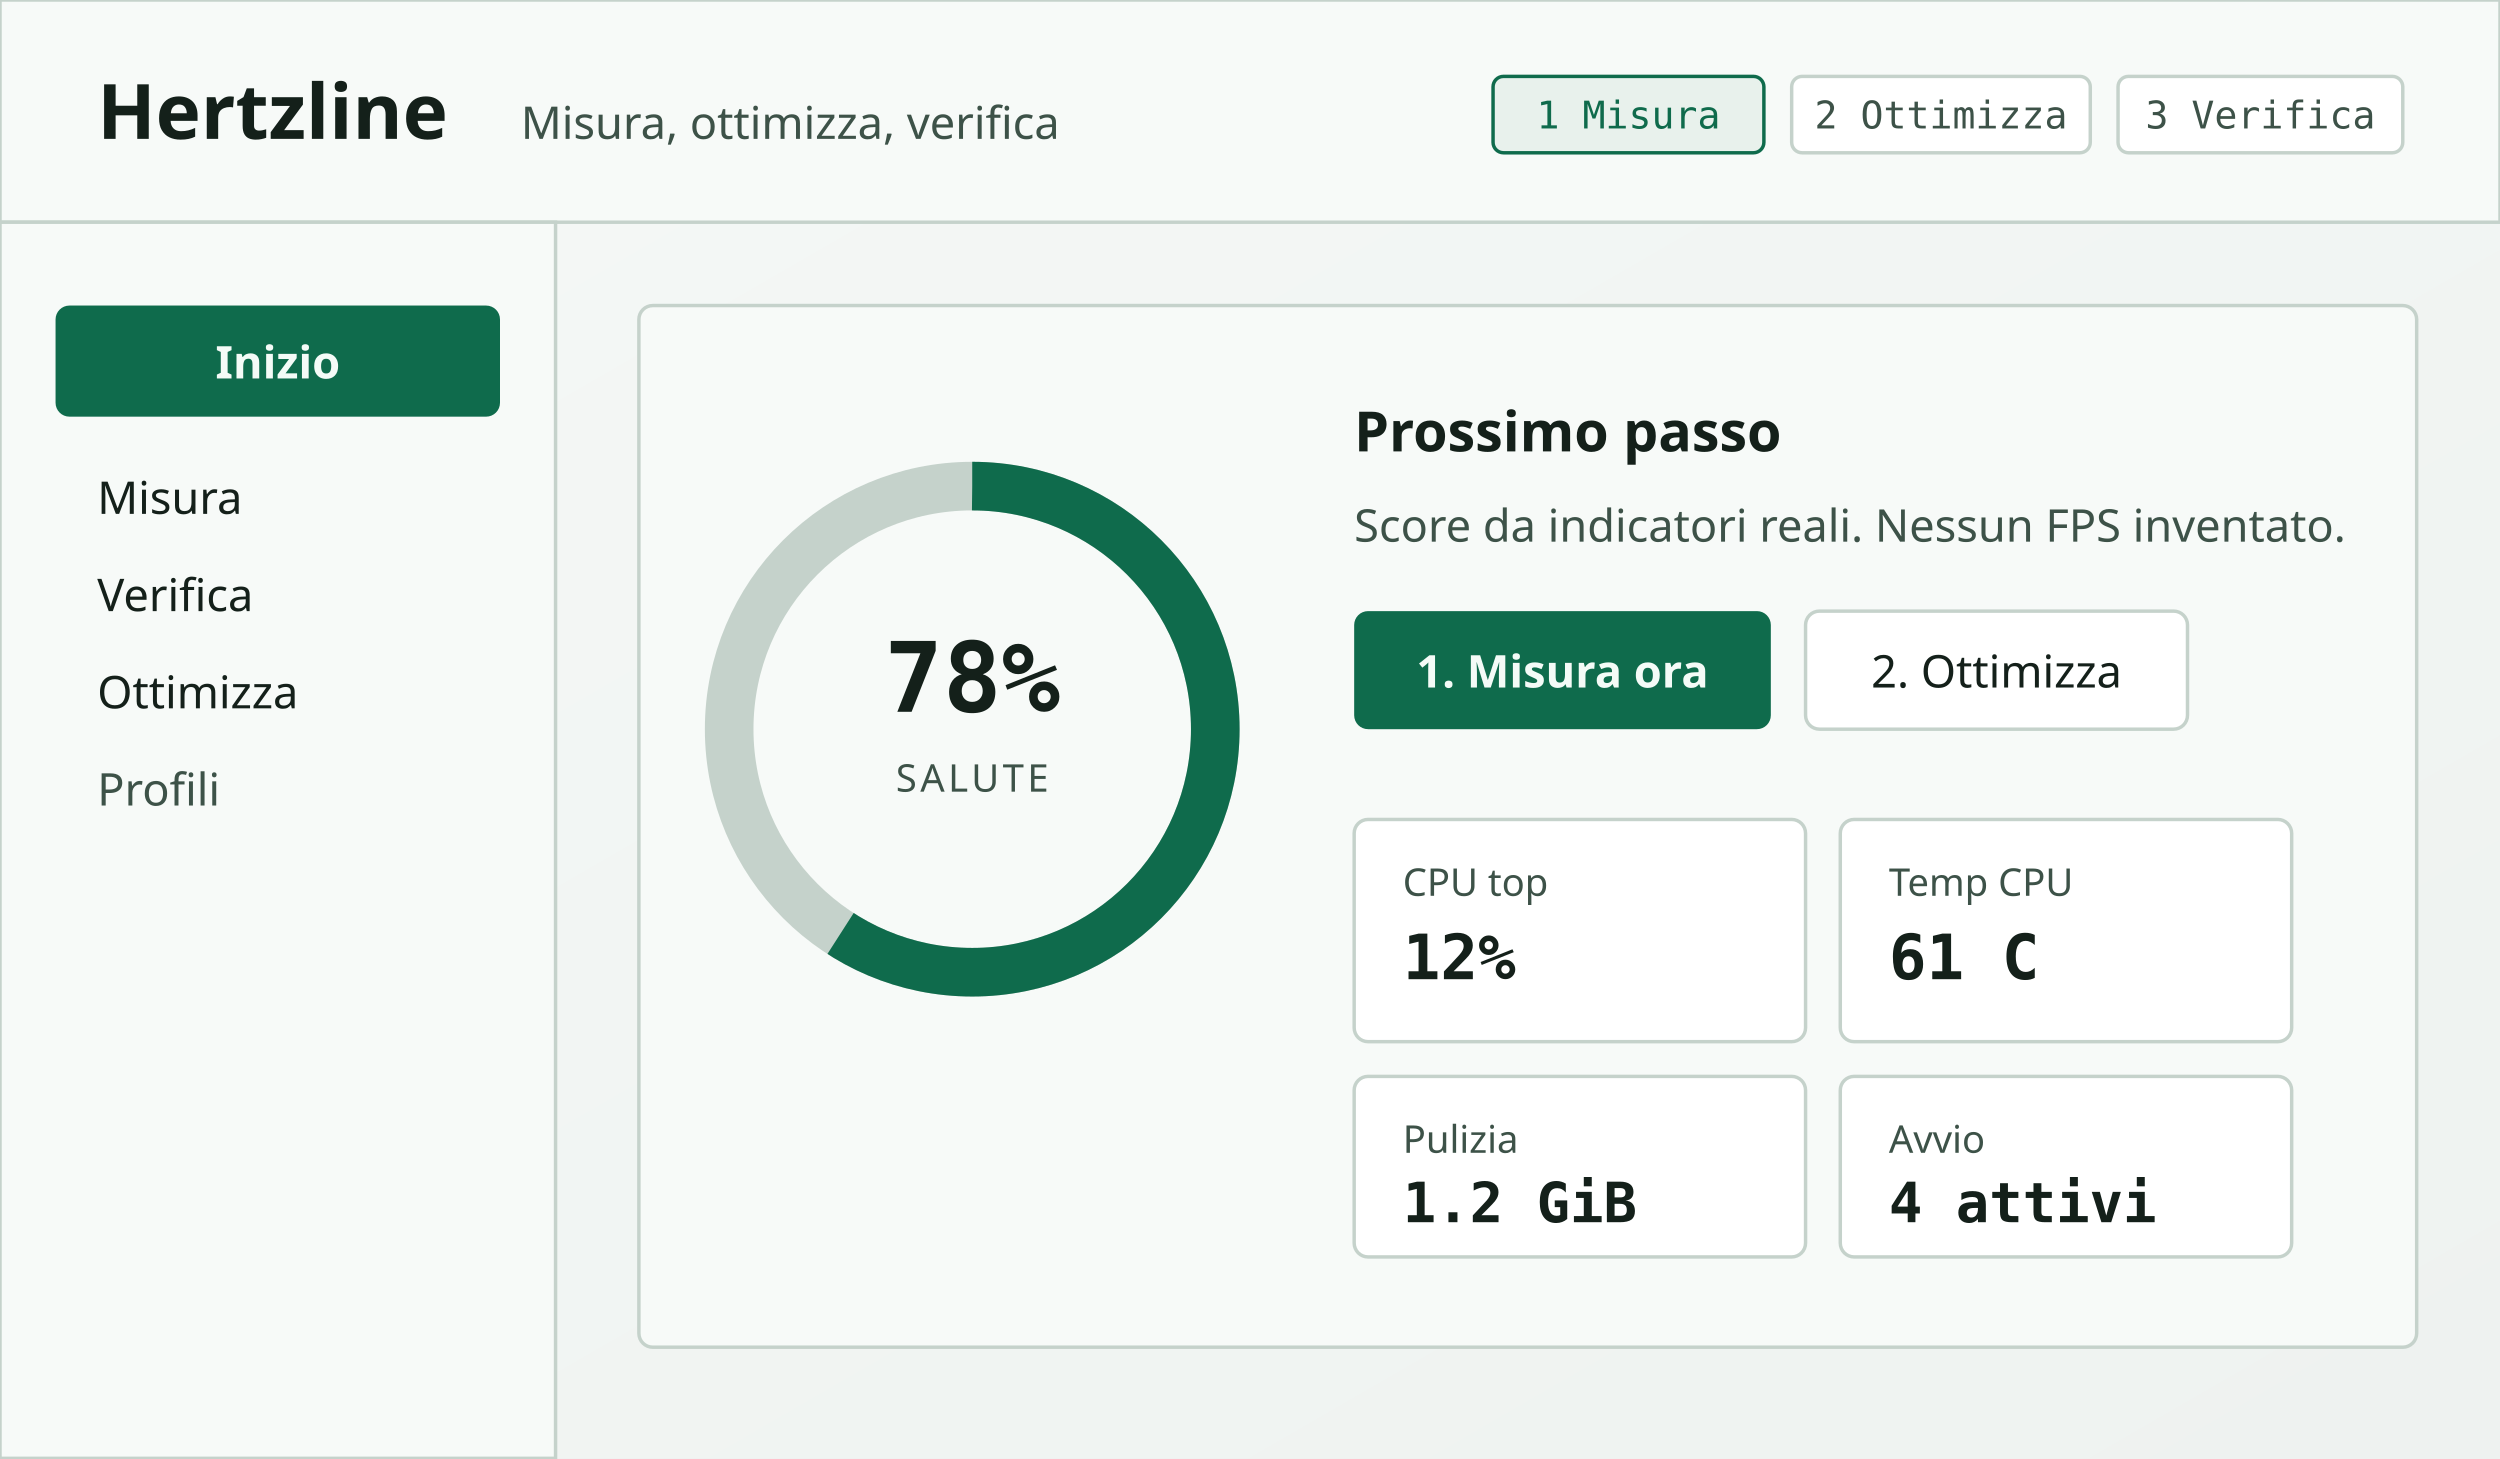
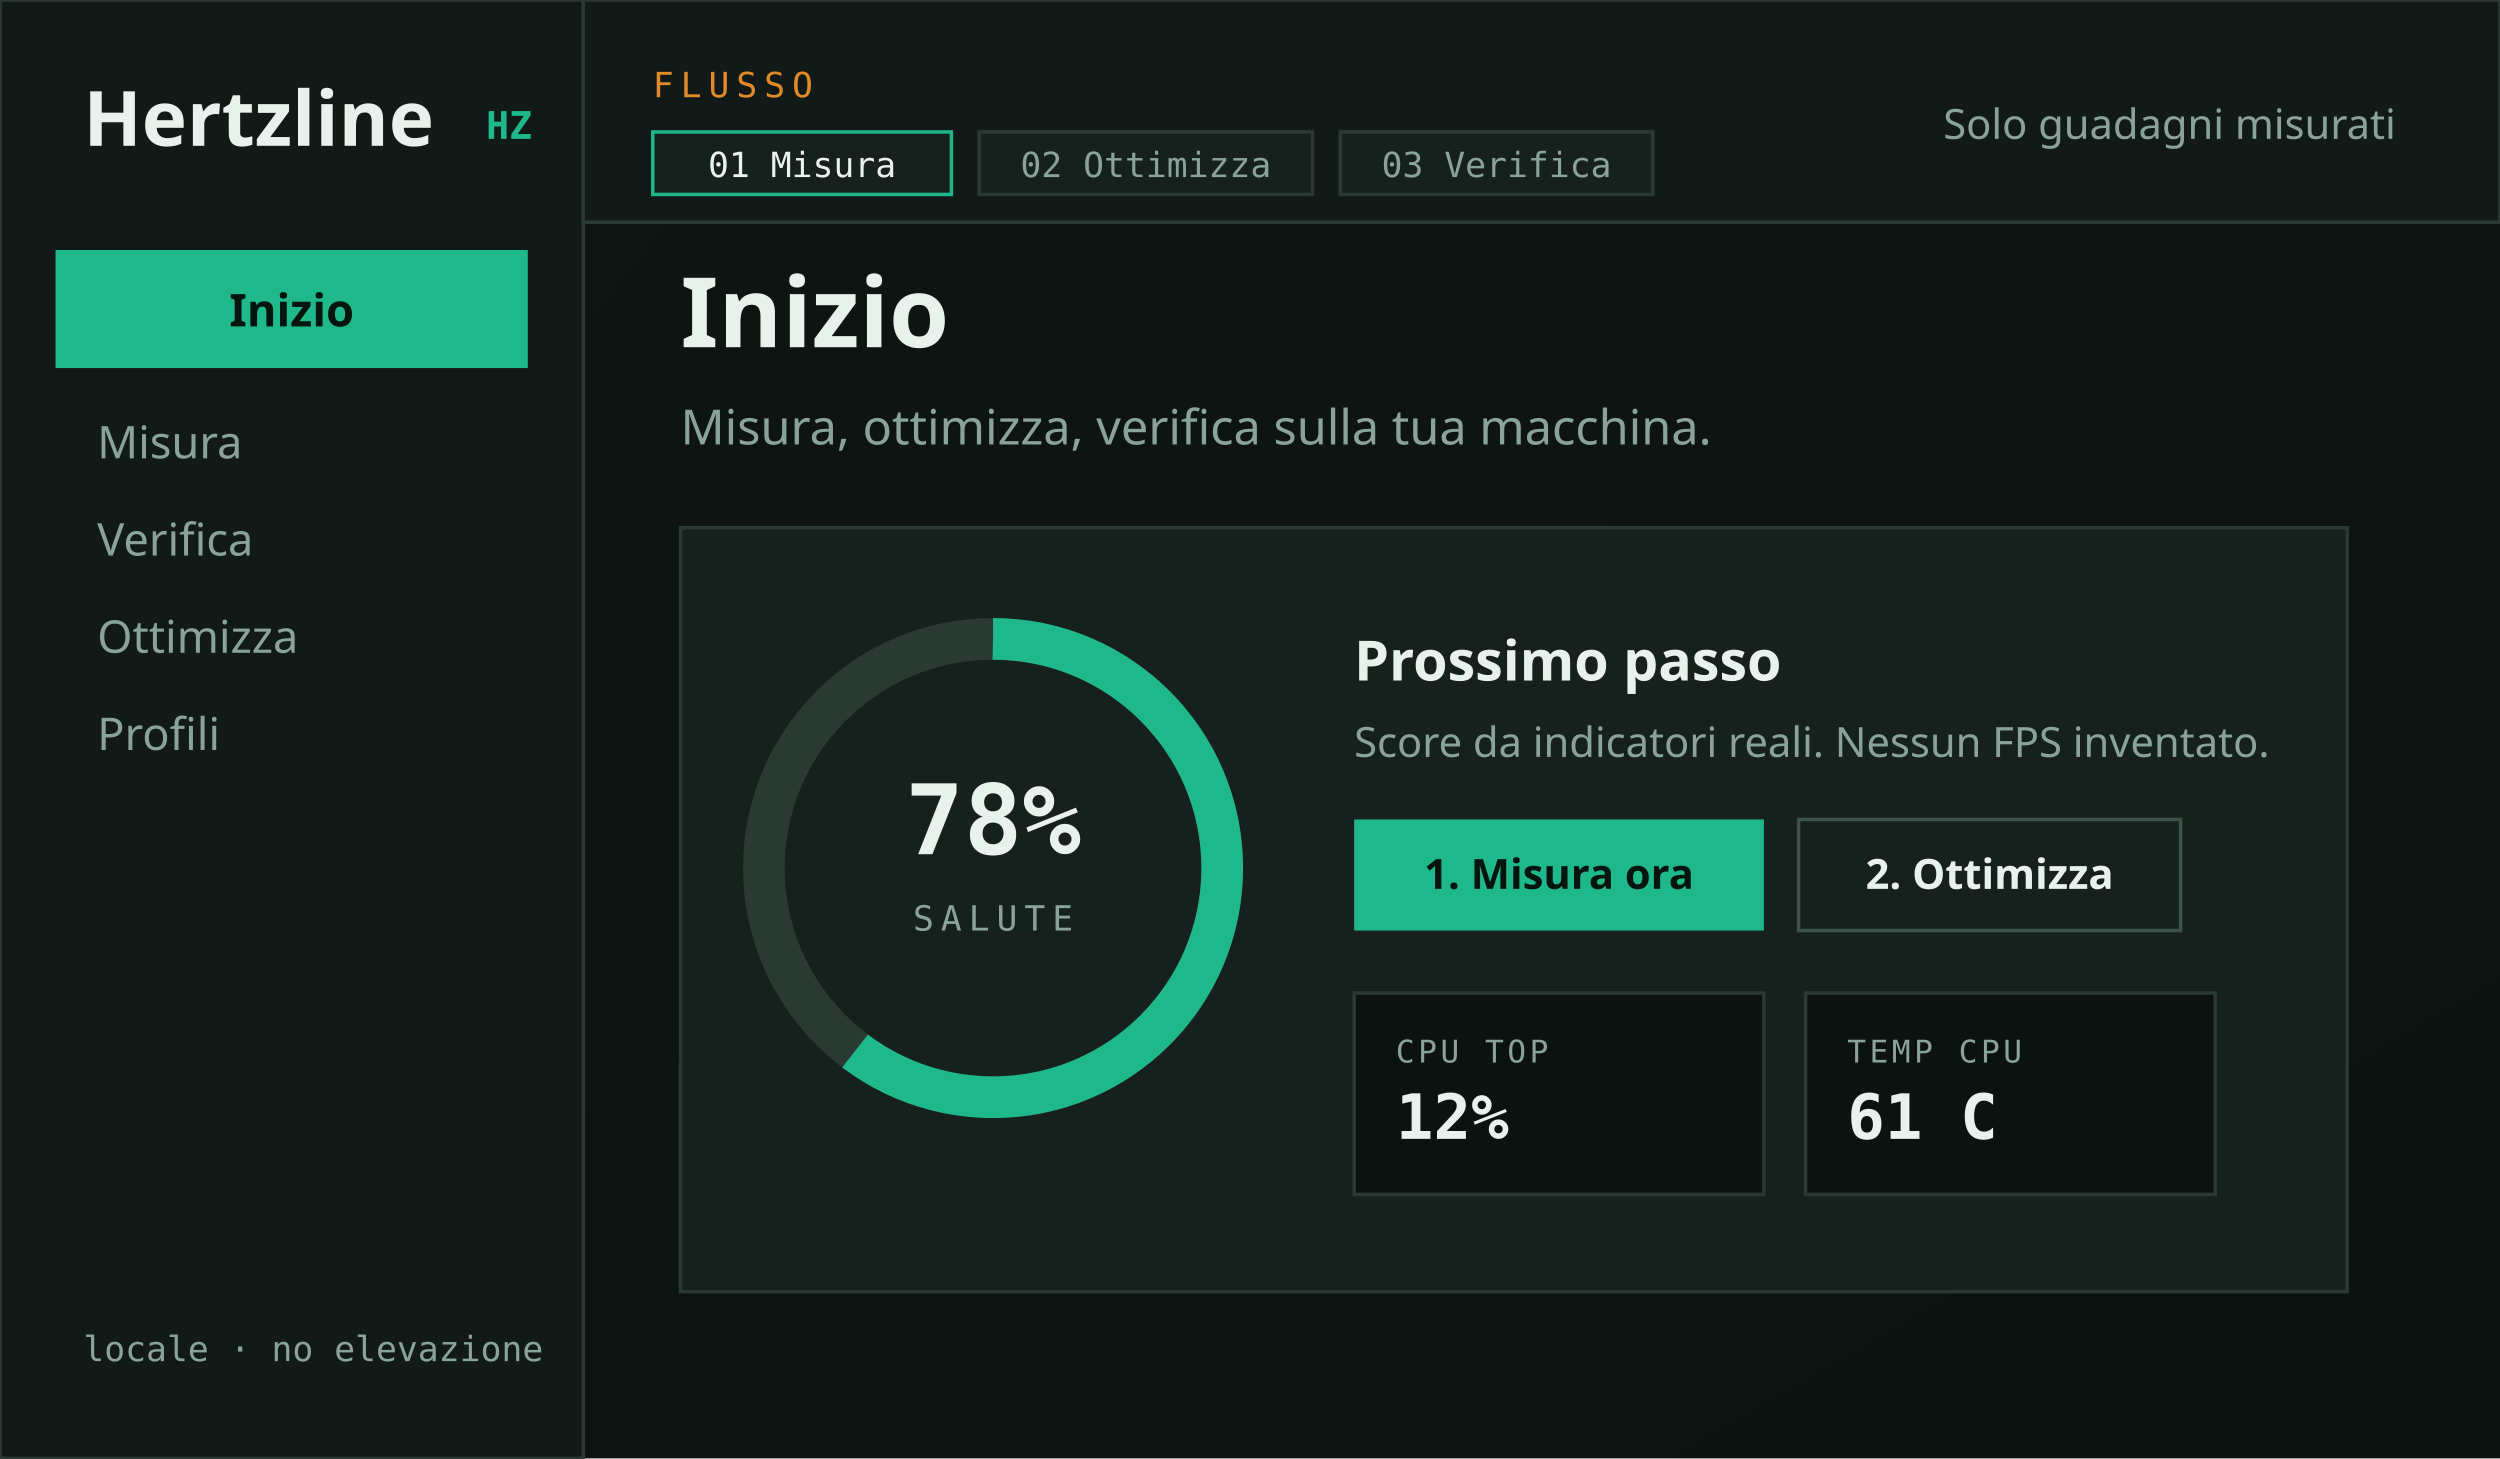
<svg xmlns="http://www.w3.org/2000/svg" viewBox="0 0 720 420" role="img" aria-labelledby="title desc">
  <defs>
    <linearGradient id="bg" x1="0" y1="0" x2="1" y2="1">
-       <stop offset="0%" stop-color="#f5f8f6" />
-       <stop offset="100%" stop-color="#eef2f0" />
+       <stop offset="0%" stop-color="#0e1512" />
+       <stop offset="100%" stop-color="#0c1210" />
    </linearGradient>
+     <radialGradient id="glow" cx="0" cy="0" r="1">
+       <stop offset="0%" stop-color="#1fb88a" stop-opacity="0.22" />
+       <stop offset="100%" stop-color="#1fb88a" stop-opacity="0" />
+     </radialGradient>
  </defs>
  <rect width="720" height="420" fill="url(#bg)" />
-   <rect x="0" y="0" width="720" height="64" fill="#f7faf8" stroke="#c5d2cb" />
-   <text x="28" y="40" fill="#14201a" font-family="Instrument Sans, Segoe UI, sans-serif" font-size="22" font-weight="700">Hertzline</text>
-   <text x="150" y="40" fill="#3d5248" font-family="Instrument Sans, Segoe UI, sans-serif" font-size="13">Misura, ottimizza, verifica</text>
-   <rect x="430" y="22" width="78" height="22" rx="3" fill="#e8f1ec" stroke="#0f6b4c" />
-   <text x="469" y="37" text-anchor="middle" fill="#0f6b4c" font-family="IBM Plex Mono, monospace" font-size="11">1 Misura</text>
-   <rect x="516" y="22" width="86" height="22" rx="3" fill="#fff" stroke="#c5d2cb" />
-   <text x="559" y="37" text-anchor="middle" fill="#3d5248" font-family="IBM Plex Mono, monospace" font-size="11">2 Ottimizza</text>
-   <rect x="610" y="22" width="82" height="22" rx="3" fill="#fff" stroke="#c5d2cb" />
-   <text x="651" y="37" text-anchor="middle" fill="#3d5248" font-family="IBM Plex Mono, monospace" font-size="11">3 Verifica</text>
-   <rect x="0" y="64" width="160" height="356" fill="#f7faf8" stroke="#c5d2cb" />
-   <rect x="16" y="88" width="128" height="32" rx="4" fill="#0f6b4c" />
-   <text x="80" y="109" text-anchor="middle" fill="#f4fbf7" font-family="Instrument Sans, Segoe UI, sans-serif" font-size="13" font-weight="600">Inizio</text>
-   <text x="28" y="148" fill="#14201a" font-family="Instrument Sans, Segoe UI, sans-serif" font-size="13">Misura</text>
-   <text x="28" y="176" fill="#14201a" font-family="Instrument Sans, Segoe UI, sans-serif" font-size="13">Verifica</text>
-   <text x="28" y="204" fill="#14201a" font-family="Instrument Sans, Segoe UI, sans-serif" font-size="13">Ottimizza</text>
-   <text x="28" y="232" fill="#3d5248" font-family="Instrument Sans, Segoe UI, sans-serif" font-size="13">Profili</text>
-   <rect x="184" y="88" width="512" height="300" rx="4" fill="#f7faf8" stroke="#c5d2cb" />
-   <circle cx="280" cy="210" r="70" fill="none" stroke="#c5d2cb" stroke-width="14" />
-   <circle cx="280" cy="210" r="70" fill="none" stroke="#0f6b4c" stroke-width="14" stroke-dasharray="330" stroke-dashoffset="70" transform="rotate(-90 280 210)" />
-   <text x="280" y="205" text-anchor="middle" fill="#14201a" font-family="IBM Plex Mono, monospace" font-size="28" font-weight="700">78%</text>
-   <text x="280" y="228" text-anchor="middle" fill="#3d5248" font-family="Instrument Sans, Segoe UI, sans-serif" font-size="11" letter-spacing="1">SALUTE</text>
-   <text x="390" y="130" fill="#14201a" font-family="Instrument Sans, Segoe UI, sans-serif" font-size="16" font-weight="700">Prossimo passo</text>
-   <text x="390" y="156" fill="#3d5248" font-family="Instrument Sans, Segoe UI, sans-serif" font-size="13">Score da indicatori reali. Nessun FPS inventato.</text>
-   <rect x="390" y="176" width="120" height="34" rx="4" fill="#0f6b4c" />
-   <text x="450" y="198" text-anchor="middle" fill="#f4fbf7" font-family="Instrument Sans, Segoe UI, sans-serif" font-size="13" font-weight="600">1. Misura ora</text>
-   <rect x="520" y="176" width="110" height="34" rx="4" fill="#fff" stroke="#c5d2cb" />
-   <text x="575" y="198" text-anchor="middle" fill="#14201a" font-family="Instrument Sans, Segoe UI, sans-serif" font-size="13">2. Ottimizza</text>
-   <rect x="390" y="236" width="130" height="64" rx="4" fill="#fff" stroke="#c5d2cb" />
-   <text x="404" y="258" fill="#3d5248" font-family="Instrument Sans, Segoe UI, sans-serif" font-size="11">CPU top</text>
-   <text x="404" y="282" fill="#14201a" font-family="IBM Plex Mono, monospace" font-size="18" font-weight="600">12%</text>
-   <rect x="530" y="236" width="130" height="64" rx="4" fill="#fff" stroke="#c5d2cb" />
-   <text x="544" y="258" fill="#3d5248" font-family="Instrument Sans, Segoe UI, sans-serif" font-size="11">Temp CPU</text>
-   <text x="544" y="282" fill="#14201a" font-family="IBM Plex Mono, monospace" font-size="18" font-weight="600">61 C</text>
-   <rect x="390" y="310" width="130" height="52" rx="4" fill="#fff" stroke="#c5d2cb" />
-   <text x="404" y="332" fill="#3d5248" font-family="Instrument Sans, Segoe UI, sans-serif" font-size="11">Pulizia</text>
-   <text x="404" y="352" fill="#14201a" font-family="IBM Plex Mono, monospace" font-size="16" font-weight="600">1.2 GiB</text>
-   <rect x="530" y="310" width="130" height="52" rx="4" fill="#fff" stroke="#c5d2cb" />
-   <text x="544" y="332" fill="#3d5248" font-family="Instrument Sans, Segoe UI, sans-serif" font-size="11">Avvio</text>
-   <text x="544" y="352" fill="#14201a" font-family="IBM Plex Mono, monospace" font-size="16" font-weight="600">4 attivi</text>
+   <circle cx="80" cy="40" r="180" fill="url(#glow)" />
+   <rect x="0" y="0" width="168" height="420" fill="#121a17" stroke="#2a3a33" />
+   <text x="24" y="42" fill="#e8f2ec" font-family="Instrument Sans, Segoe UI, sans-serif" font-size="22" font-weight="700">Hertzline</text>
+   <text x="140" y="40" fill="#1fb88a" font-family="IBM Plex Mono, monospace" font-size="11" font-weight="600">HZ</text>
+   <rect x="16" y="72" width="136" height="34" fill="#1fb88a" />
+   <text x="84" y="94" text-anchor="middle" fill="#04140e" font-family="Instrument Sans, Segoe UI, sans-serif" font-size="13" font-weight="700">Inizio</text>
+   <text x="28" y="132" fill="#8aa398" font-family="Instrument Sans, Segoe UI, sans-serif" font-size="13">Misura</text>
+   <text x="28" y="160" fill="#8aa398" font-family="Instrument Sans, Segoe UI, sans-serif" font-size="13">Verifica</text>
+   <text x="28" y="188" fill="#8aa398" font-family="Instrument Sans, Segoe UI, sans-serif" font-size="13">Ottimizza</text>
+   <text x="28" y="216" fill="#8aa398" font-family="Instrument Sans, Segoe UI, sans-serif" font-size="13">Profili</text>
+   <text x="24" y="392" fill="#8aa398" font-family="IBM Plex Mono, monospace" font-size="10">locale · no elevazione</text>
+   <rect x="168" y="0" width="552" height="64" fill="#121a17" stroke="#2a3a33" />
+   <text x="188" y="28" fill="#e08a2a" font-family="IBM Plex Mono, monospace" font-size="10" letter-spacing="2">FLUSSO</text>
+   <rect x="188" y="38" width="86" height="18" fill="#16201c" stroke="#1fb88a" />
+   <text x="231" y="51" text-anchor="middle" fill="#e8f2ec" font-family="IBM Plex Mono, monospace" font-size="10">01 Misura</text>
+   <rect x="282" y="38" width="96" height="18" fill="#16201c" stroke="#2a3a33" />
+   <text x="330" y="51" text-anchor="middle" fill="#8aa398" font-family="IBM Plex Mono, monospace" font-size="10">02 Ottimizza</text>
+   <rect x="386" y="38" width="90" height="18" fill="#16201c" stroke="#2a3a33" />
+   <text x="431" y="51" text-anchor="middle" fill="#8aa398" font-family="IBM Plex Mono, monospace" font-size="10">03 Verifica</text>
+   <text x="690" y="40" text-anchor="end" fill="#8aa398" font-family="Instrument Sans, Segoe UI, sans-serif" font-size="12">Solo guadagni misurati</text>
+   <text x="196" y="100" fill="#e8f2ec" font-family="Instrument Sans, Segoe UI, sans-serif" font-size="28" font-weight="700">Inizio</text>
+   <text x="196" y="128" fill="#8aa398" font-family="Instrument Sans, Segoe UI, sans-serif" font-size="14">Misura, ottimizza, verifica sulla tua macchina.</text>
+   <rect x="196" y="152" width="480" height="220" fill="#16201c" stroke="#2a3a33" />
+   <circle cx="286" cy="250" r="66" fill="none" stroke="#2a3a33" stroke-width="12" />
+   <circle cx="286" cy="250" r="66" fill="none" stroke="#1fb88a" stroke-width="12" stroke-dasharray="320" stroke-dashoffset="70" transform="rotate(-90 286 250)" />
+   <text x="286" y="246" text-anchor="middle" fill="#e8f2ec" font-family="IBM Plex Mono, monospace" font-size="28" font-weight="600">78%</text>
+   <text x="286" y="268" text-anchor="middle" fill="#8aa398" font-family="IBM Plex Mono, monospace" font-size="10" letter-spacing="2">SALUTE</text>
+   <text x="390" y="196" fill="#e8f2ec" font-family="Instrument Sans, Segoe UI, sans-serif" font-size="16" font-weight="700">Prossimo passo</text>
+   <text x="390" y="218" fill="#8aa398" font-family="Instrument Sans, Segoe UI, sans-serif" font-size="12">Score da indicatori reali. Nessun FPS inventato.</text>
+   <rect x="390" y="236" width="118" height="32" fill="#1fb88a" />
+   <text x="449" y="256" text-anchor="middle" fill="#04140e" font-family="Instrument Sans, Segoe UI, sans-serif" font-size="12" font-weight="700">1. Misura ora</text>
+   <rect x="518" y="236" width="110" height="32" fill="none" stroke="#3d5348" />
+   <text x="573" y="256" text-anchor="middle" fill="#e8f2ec" font-family="Instrument Sans, Segoe UI, sans-serif" font-size="12" font-weight="600">2. Ottimizza</text>
+   <rect x="390" y="286" width="118" height="58" fill="#0c1210" stroke="#2a3a33" />
+   <text x="402" y="306" fill="#8aa398" font-family="IBM Plex Mono, monospace" font-size="9" letter-spacing="1">CPU TOP</text>
+   <text x="402" y="328" fill="#e8f2ec" font-family="IBM Plex Mono, monospace" font-size="18" font-weight="600">12%</text>
+   <rect x="520" y="286" width="118" height="58" fill="#0c1210" stroke="#2a3a33" />
+   <text x="532" y="306" fill="#8aa398" font-family="IBM Plex Mono, monospace" font-size="9" letter-spacing="1">TEMP CPU</text>
+   <text x="532" y="328" fill="#e8f2ec" font-family="IBM Plex Mono, monospace" font-size="18" font-weight="600">61 C</text>
</svg>
